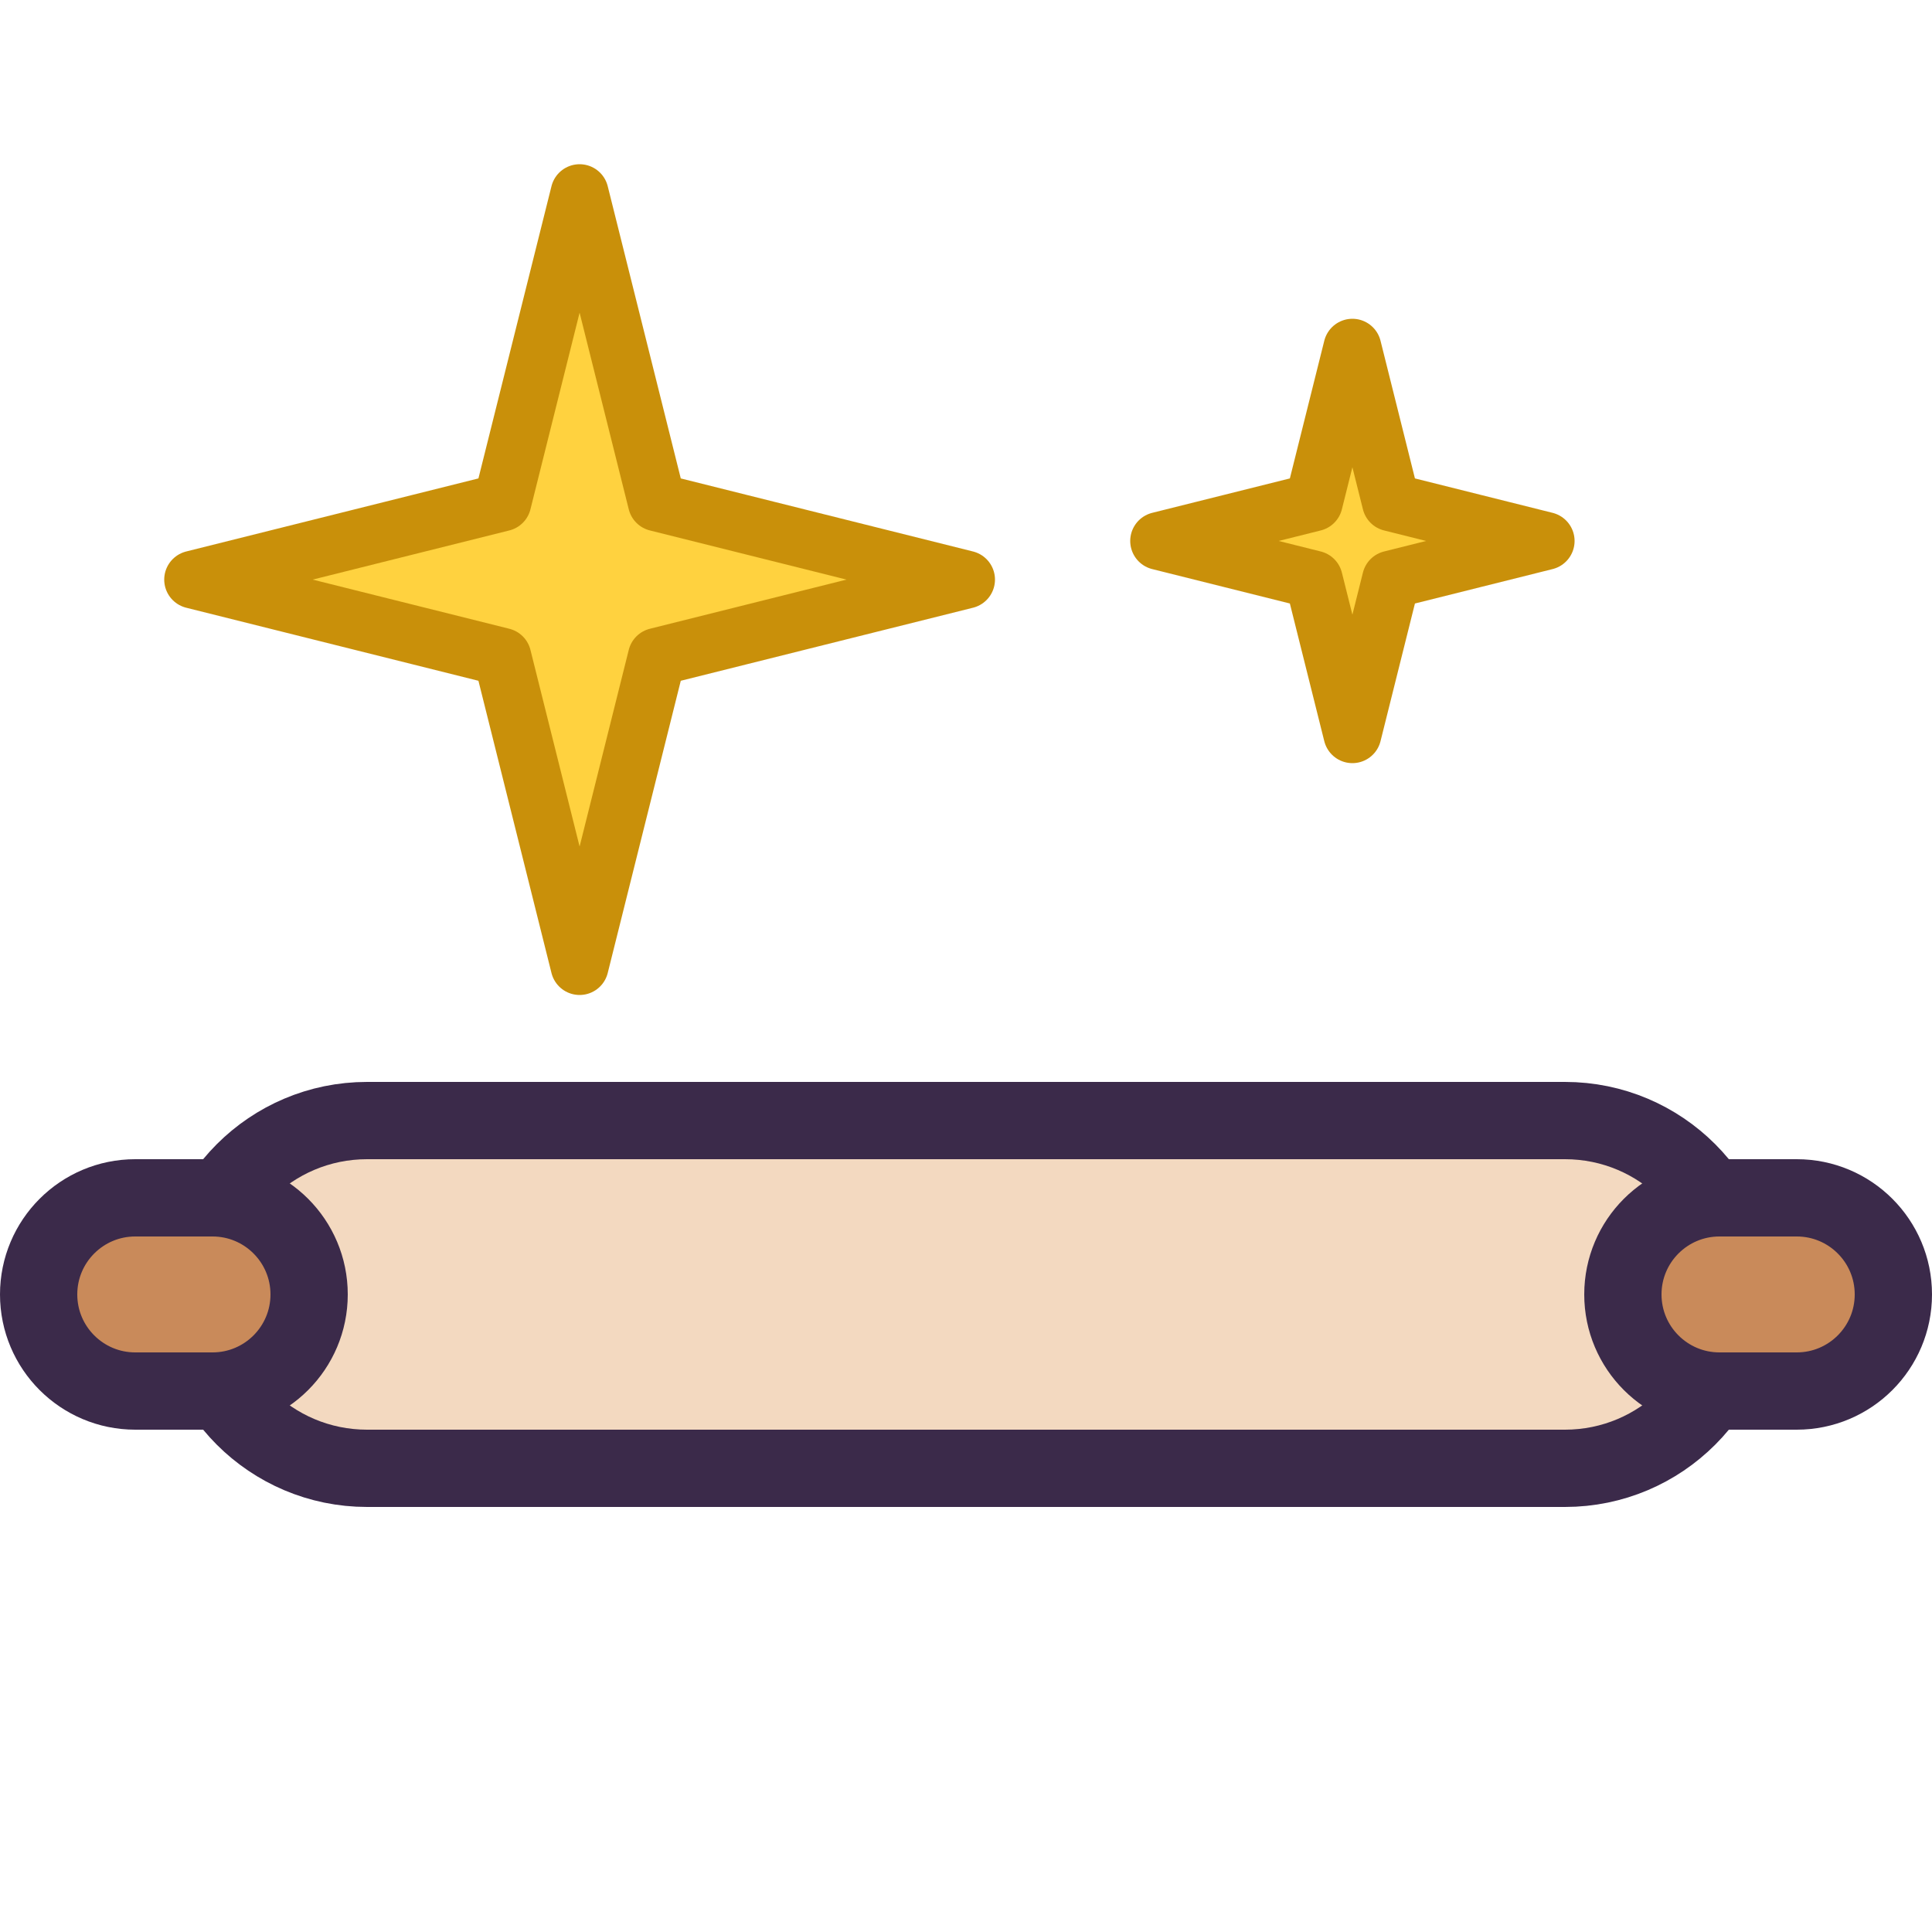
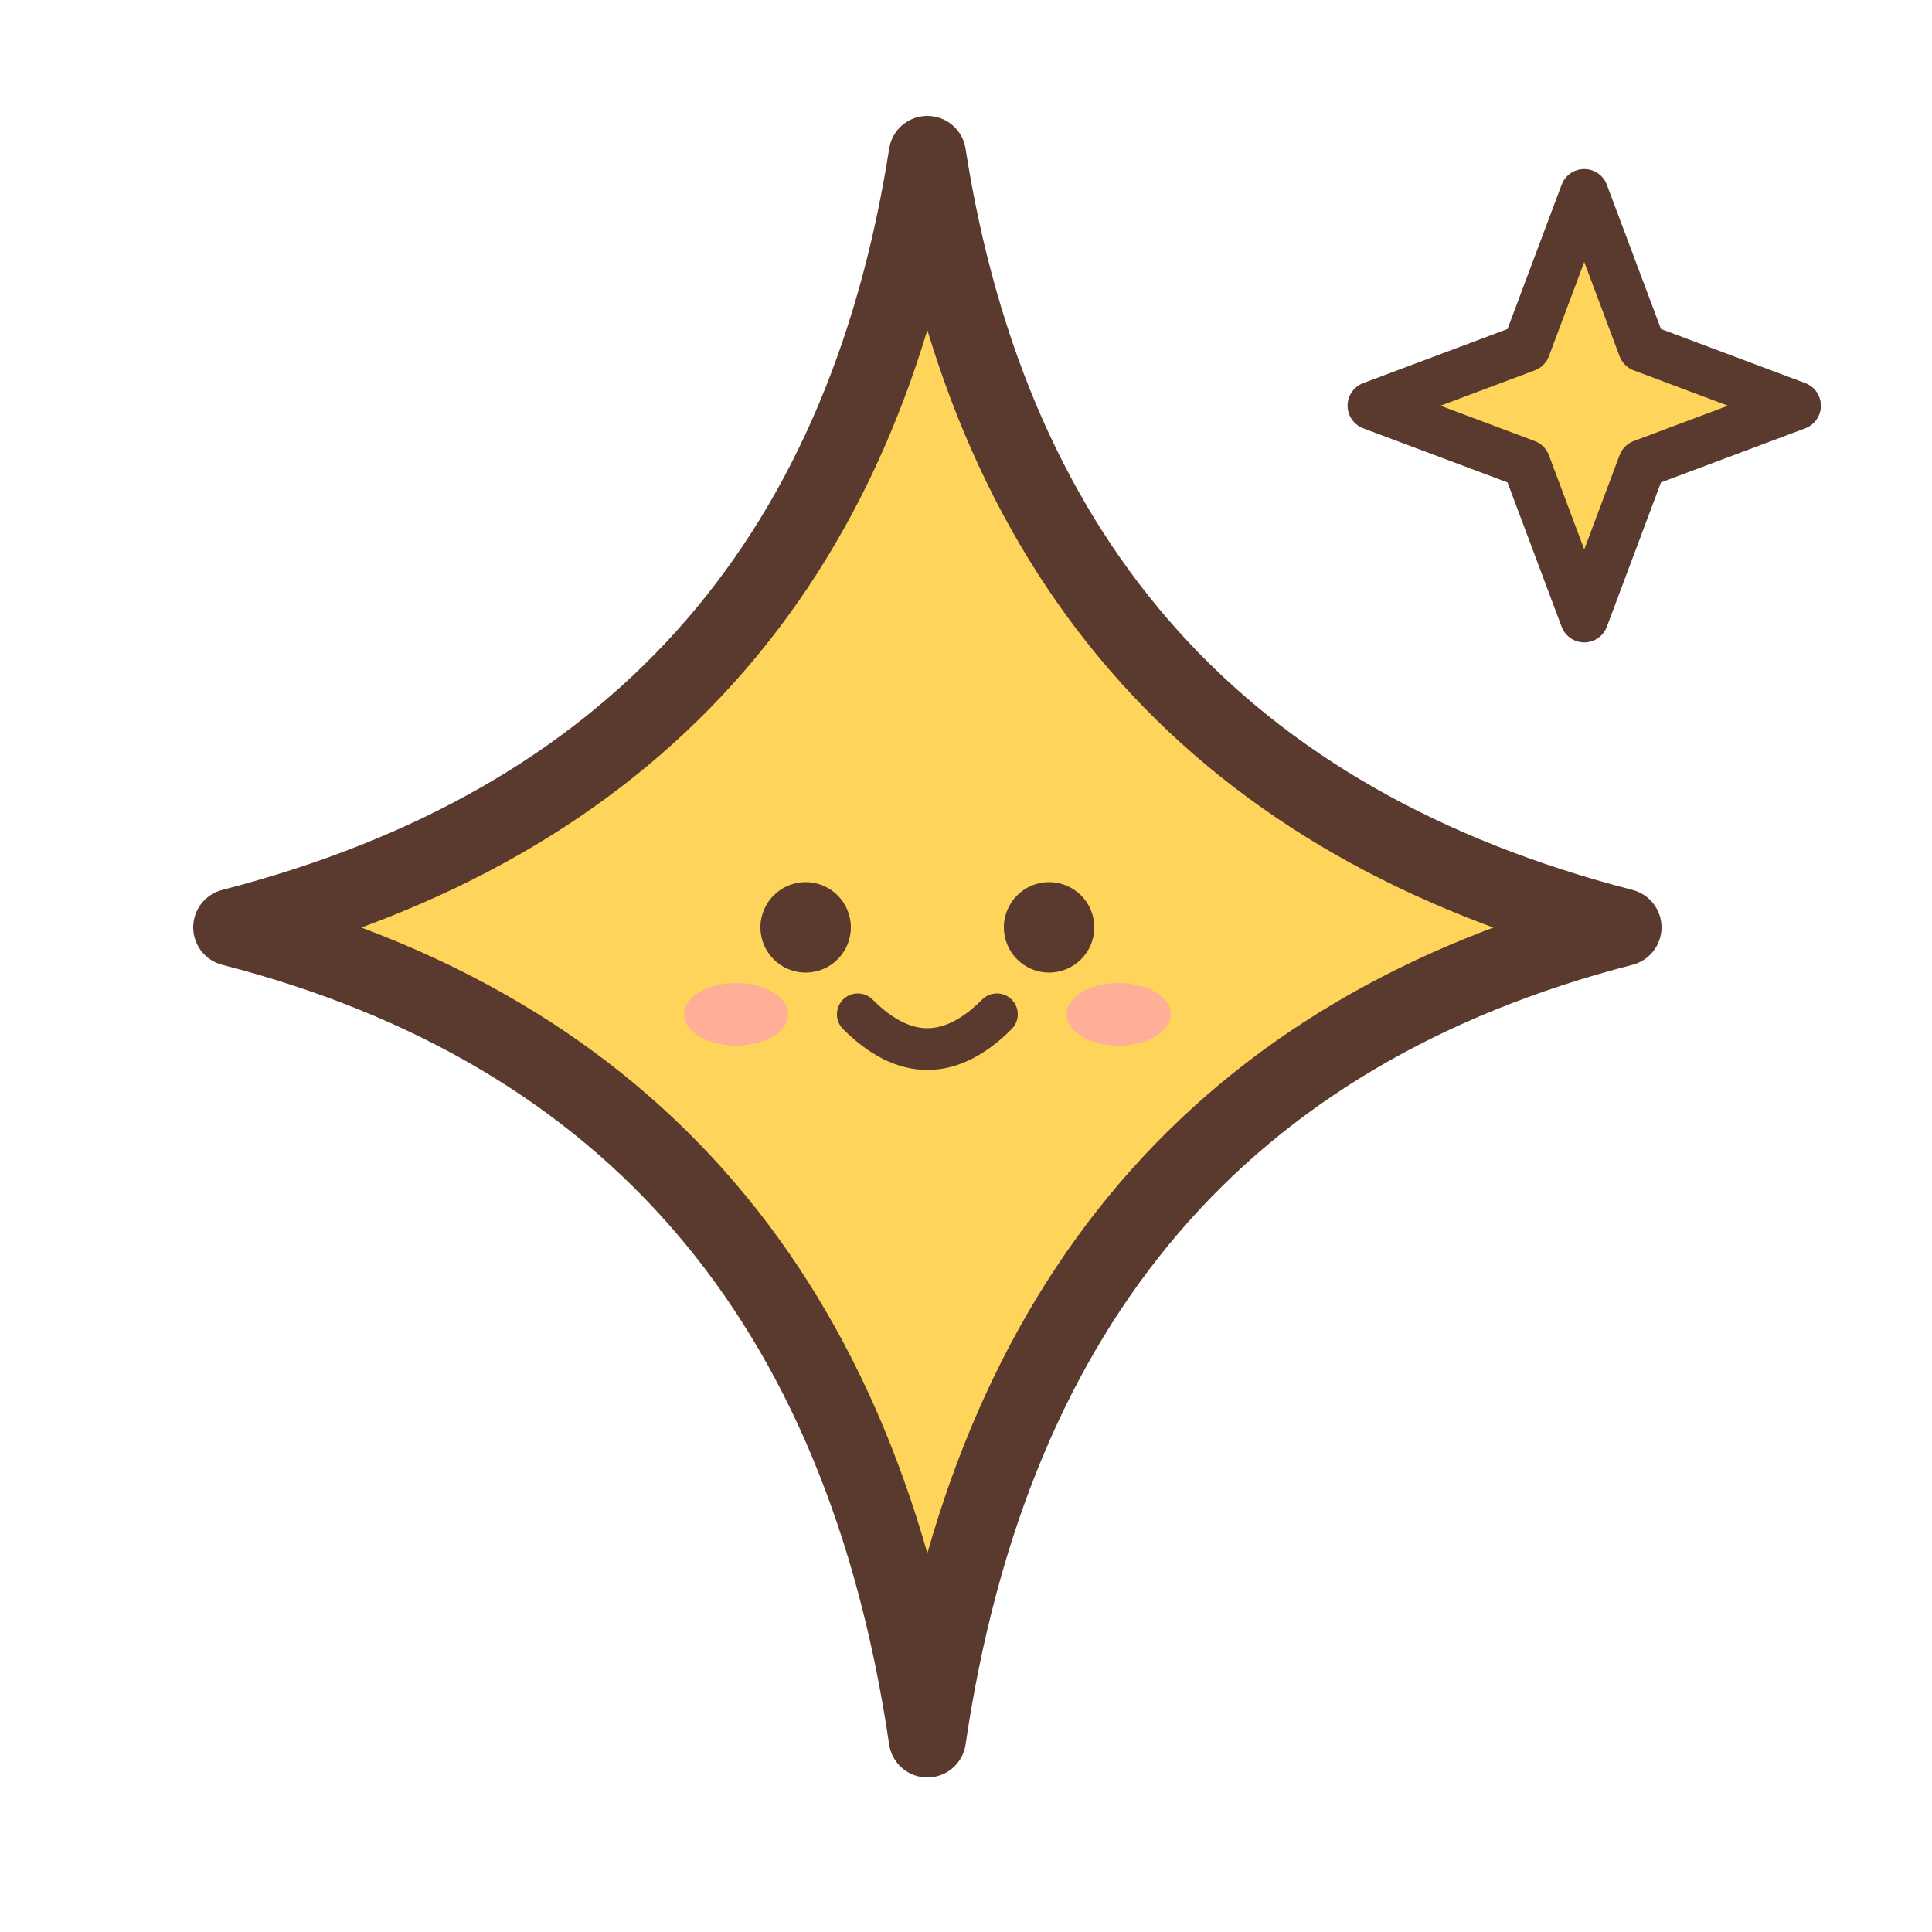
<svg xmlns="http://www.w3.org/2000/svg" viewBox="0 0 100 100">
-   <g stroke="#3b2a4a" stroke-width="4" stroke-linejoin="round" stroke-linecap="round">
-     <rect x="10" y="58" width="80" height="18" rx="9" fill="#f3d9c0" />
-     <rect x="2" y="62" width="14" height="10" rx="5" fill="#c98a5a" />
-     <rect x="84" y="62" width="14" height="10" rx="5" fill="#c98a5a" />
-   </g>
-   <path d="M30 10 L34 26 L50 30 L34 34 L30 50 L26 34 L10 30 L26 26 Z" fill="#ffd23f" stroke="#c9900a" stroke-width="3" stroke-linejoin="round" />
-   <path d="M70 18 L72 26 L80 28 L72 30 L70 38 L68 30 L60 28 L68 26 Z" fill="#ffd23f" stroke="#c9900a" stroke-width="3" stroke-linejoin="round" />
+   <path d="M48 8 Q53 40 84 48 Q53 56 48 90 Q43 56 12 48 Q43 40 48 8 Z" fill="#ffd45a" stroke="#5a3a2e" stroke-width="4" stroke-linejoin="round" stroke-linecap="round" />
+   <path d="M82 10 L85 18 L93 21 L85 24 L82 32 L79 24 L71 21 L79 18 Z" fill="#ffd45a" stroke="#5a3a2e" stroke-width="2.5" stroke-linejoin="round" />
+   <circle cx="41.7" cy="48" r="2.34" fill="#5a3a2e" />
+   <circle cx="54.3" cy="48" r="2.34" fill="#5a3a2e" />
+   <ellipse cx="38.1" cy="52.5" rx="2.7" ry="1.62" fill="#ff9fb0" opacity=".7" />
+   <ellipse cx="57.9" cy="52.5" rx="2.7" ry="1.62" fill="#ff9fb0" opacity=".7" />
+   <path d="M44.4 52.5 Q48 56.1 51.6 52.5" fill="none" stroke="#5a3a2e" stroke-width="2.16" stroke-linecap="round" />
</svg>
